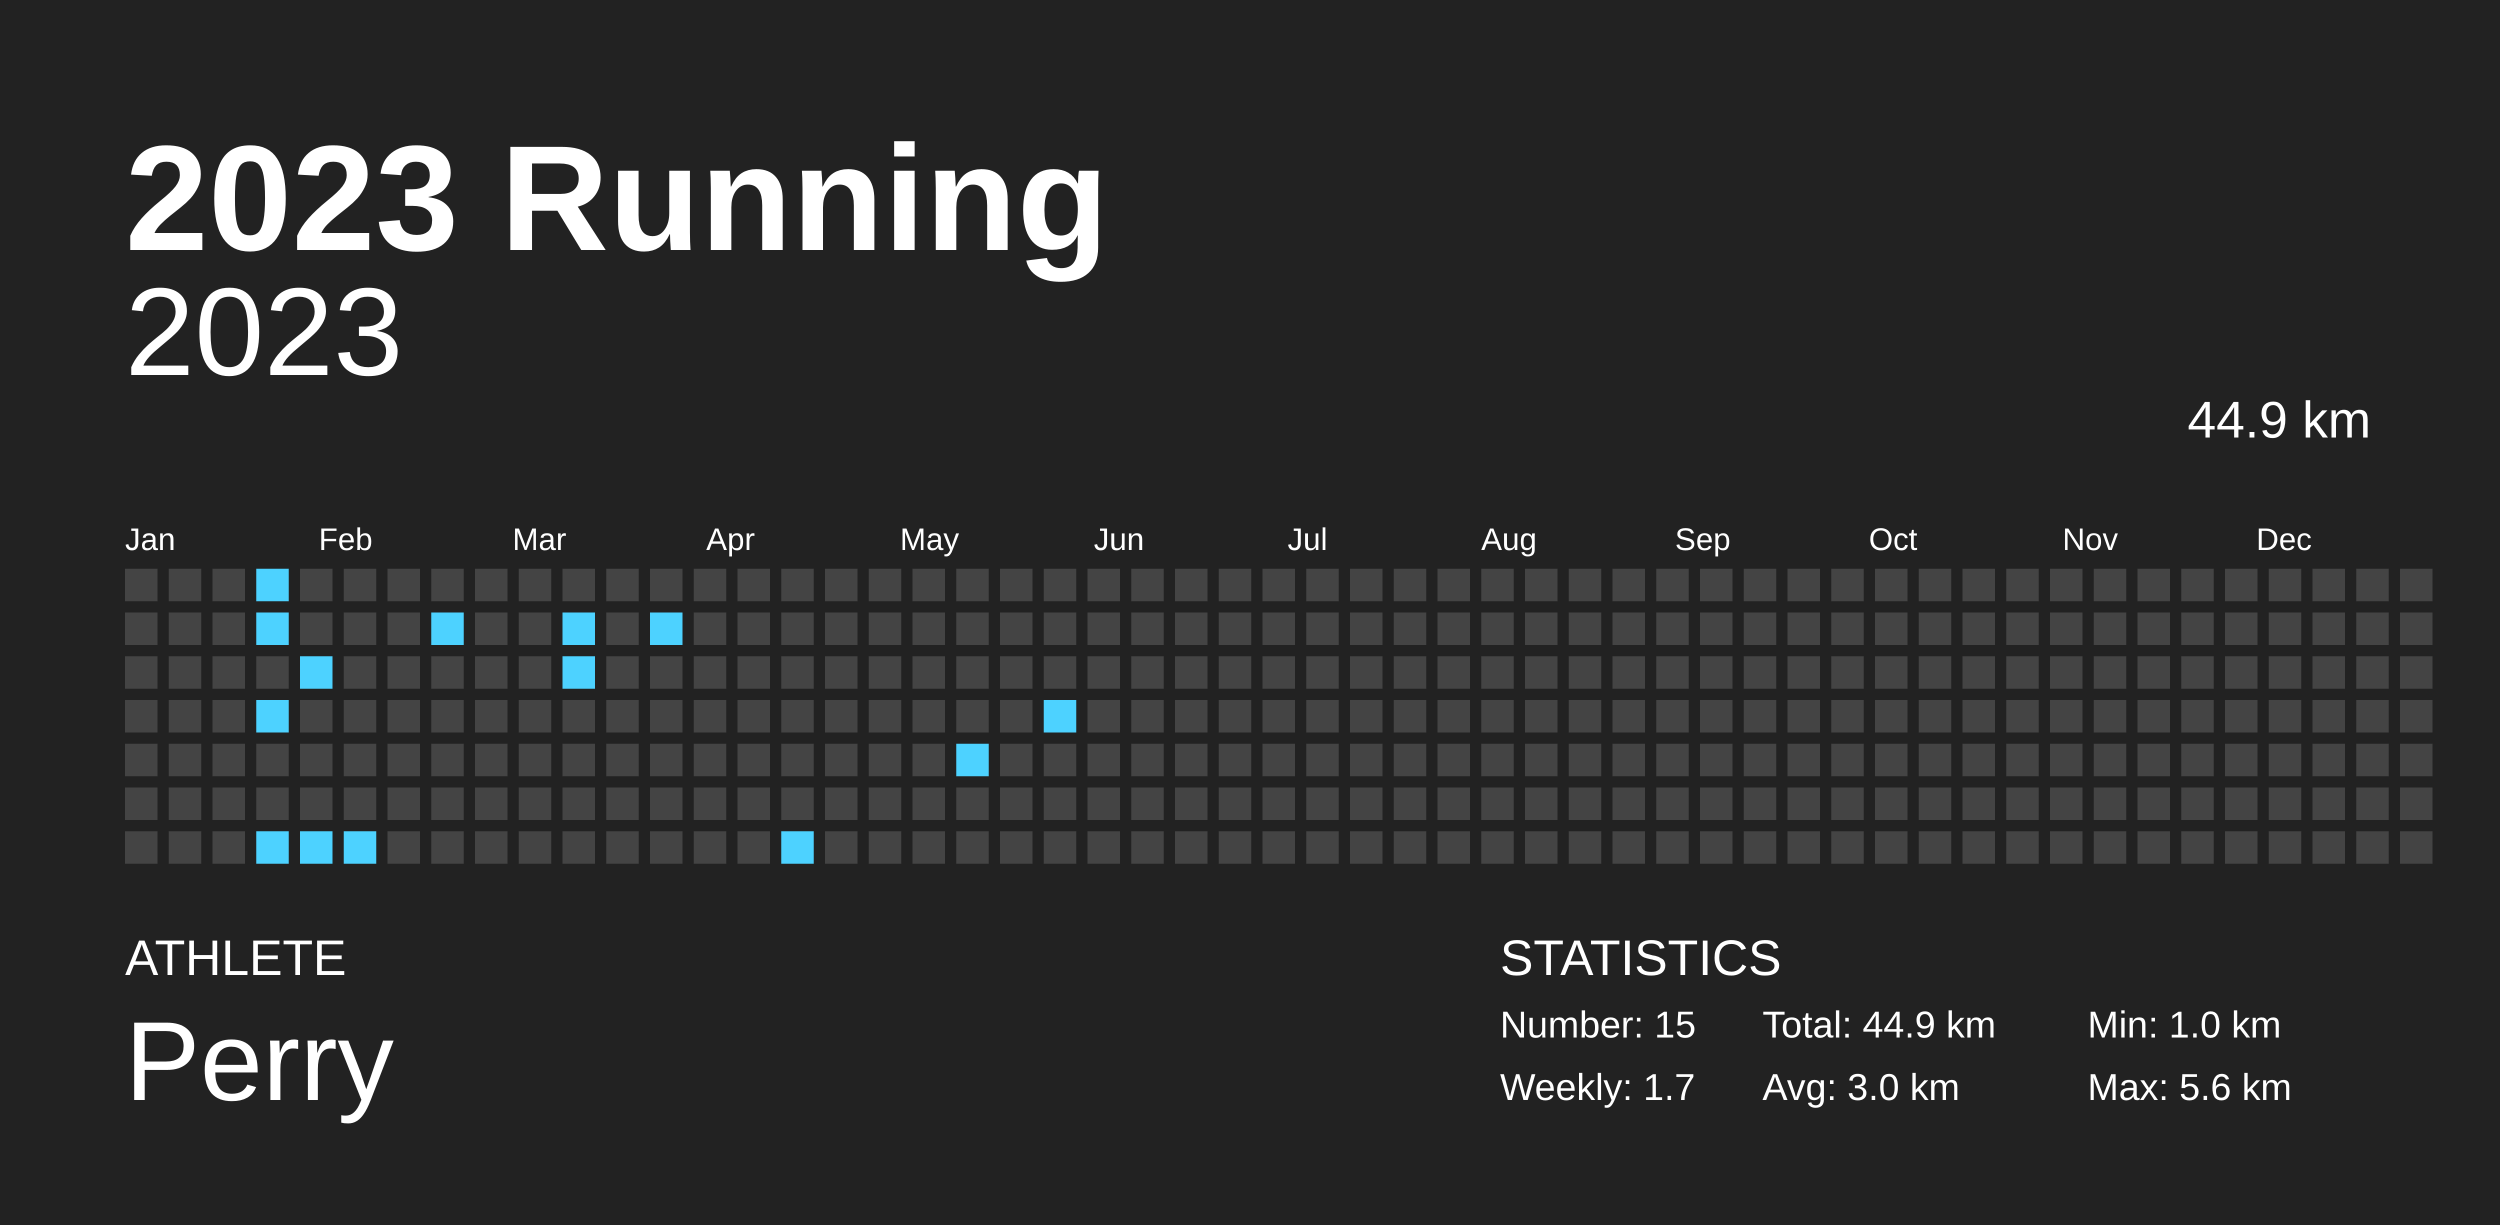
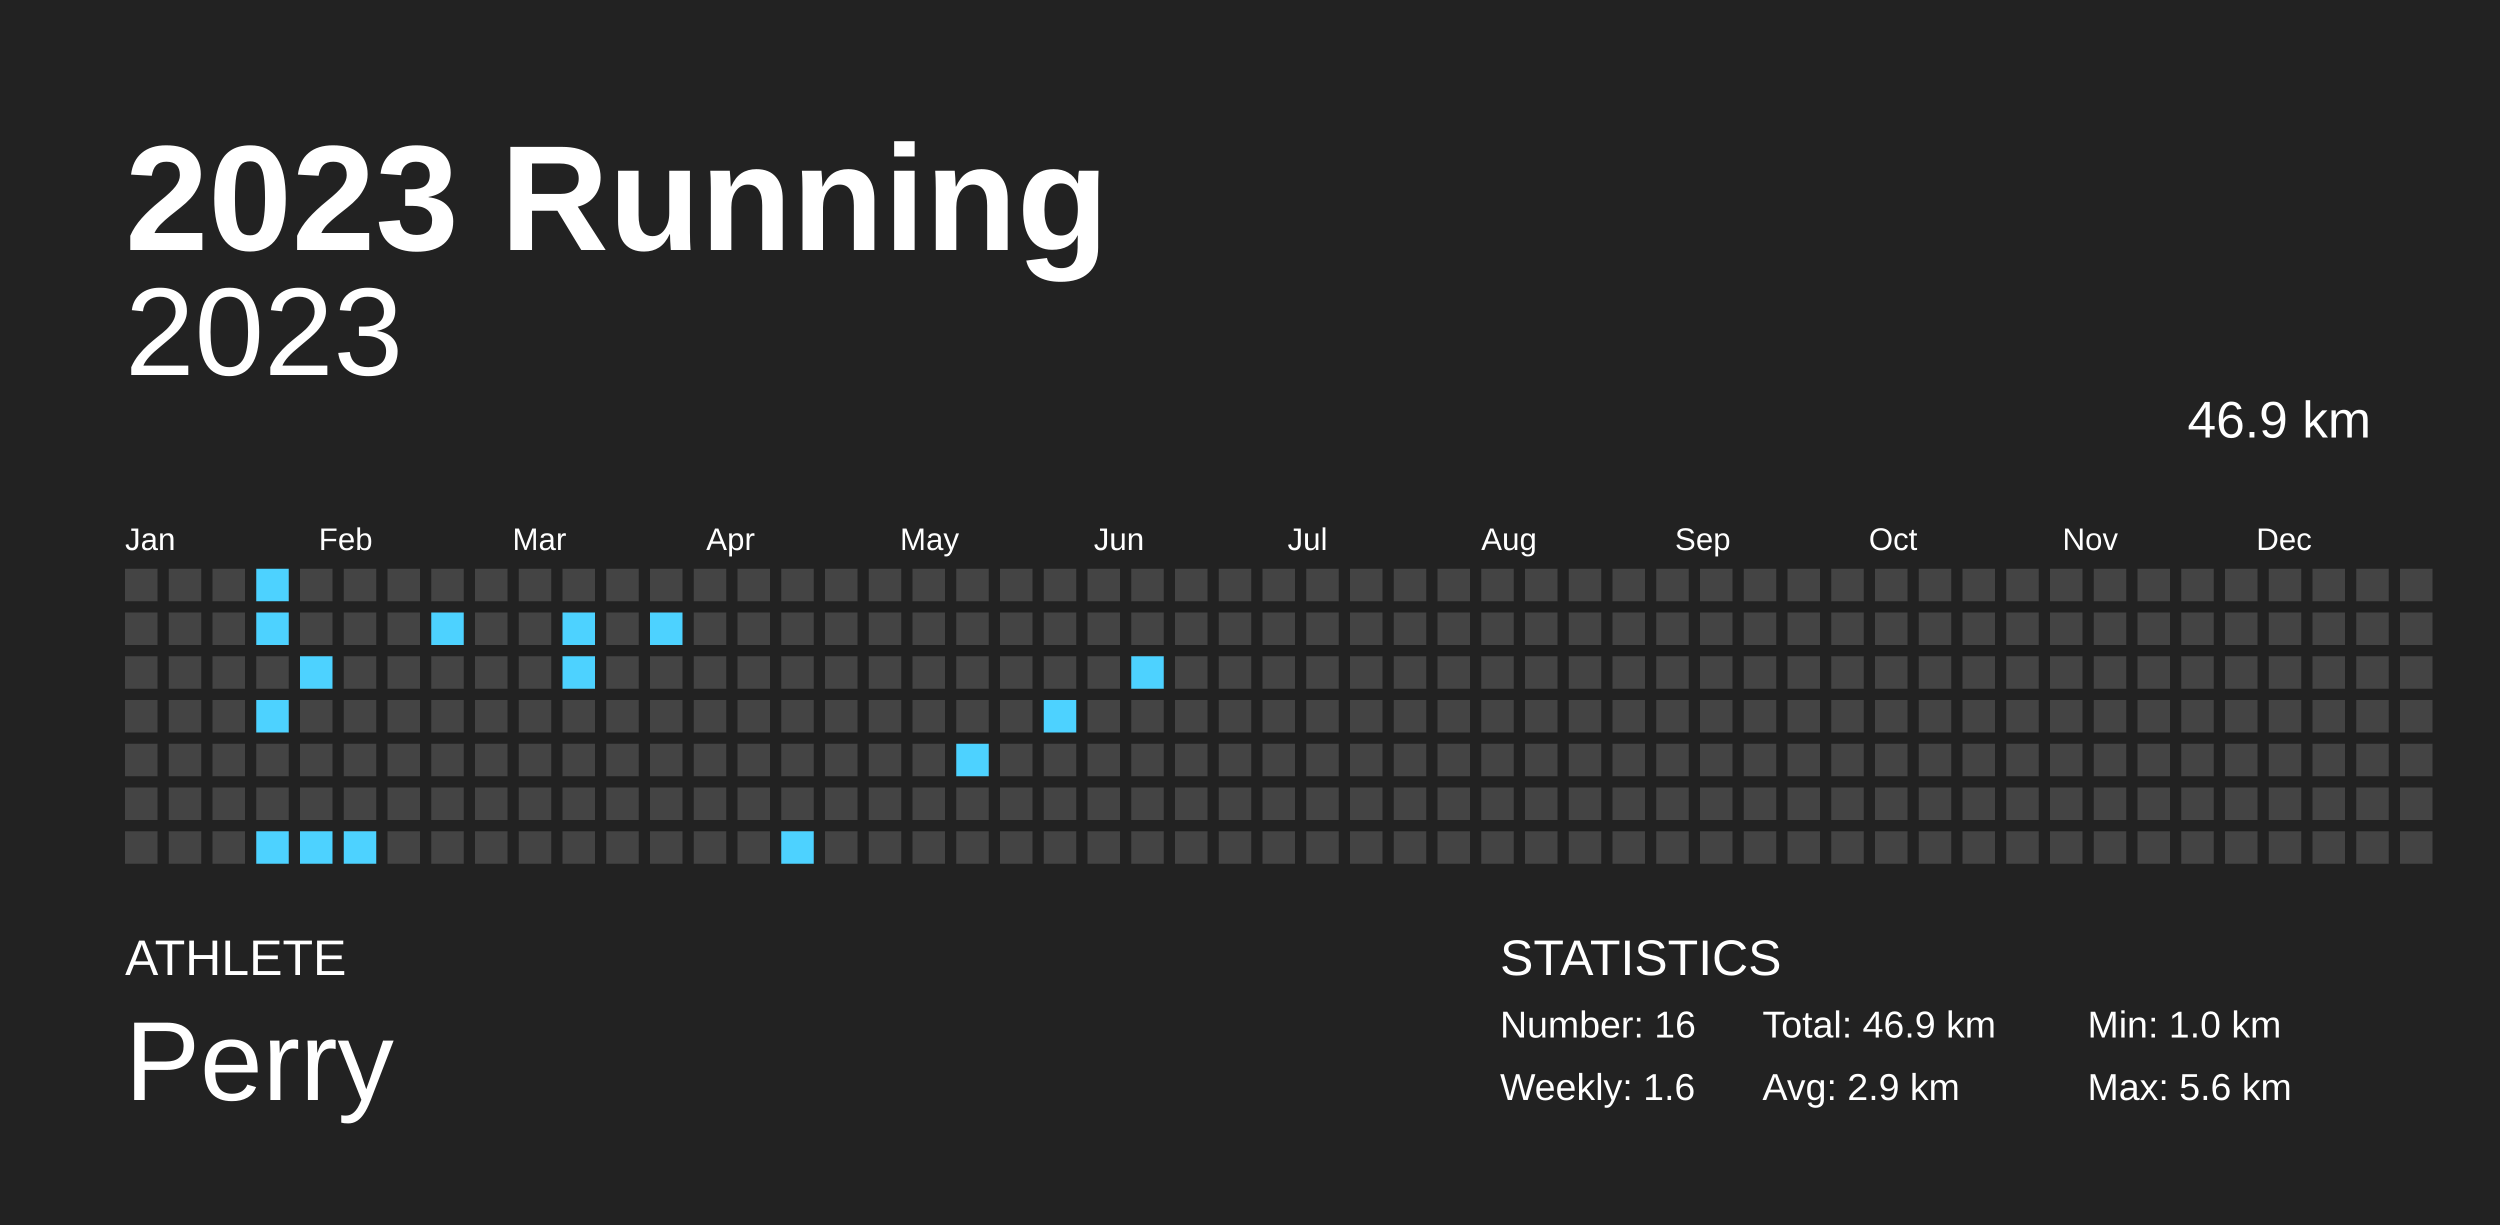
<svg xmlns="http://www.w3.org/2000/svg" baseProfile="full" height="98mm" version="1.1" viewBox="0,0,200,98" width="200mm">
  <defs />
  <rect fill="#222222" height="98" width="200" x="0" y="0" />
  <text fill="#FFFFFF" style="font-size:12px; font-family:Arial; font-weight:bold;" x="10" y="20">2023 Running</text>
  <text fill="#FFFFFF" style="font-size:4px; font-family:Arial" x="10" y="78">ATHLETE</text>
  <text fill="#FFFFFF" style="font-size:9px; font-family:Arial" x="10" y="88">Perry</text>
  <text fill="#FFFFFF" style="font-size:4px; font-family:Arial" x="120" y="78">STATISTICS</text>
-   <text fill="#FFFFFF" style="font-size:3px; font-family:Arial" x="120" y="83">Number: 15</text>
-   <text fill="#FFFFFF" style="font-size:3px; font-family:Arial" x="120" y="88">Weekly: 1.7</text>
-   <text fill="#FFFFFF" style="font-size:3px; font-family:Arial" x="141" y="83">Total: 44.9 km</text>
-   <text fill="#FFFFFF" style="font-size:3px; font-family:Arial" x="141" y="88">Avg: 3.0 km</text>
+   <text fill="#FFFFFF" style="font-size:3px; font-family:Arial" x="120" y="83">Number: 16</text>
+   <text fill="#FFFFFF" style="font-size:3px; font-family:Arial" x="120" y="88">Weekly: 1.6</text>
+   <text fill="#FFFFFF" style="font-size:3px; font-family:Arial" x="141" y="83">Total: 46.9 km</text>
+   <text fill="#FFFFFF" style="font-size:3px; font-family:Arial" x="141" y="88">Avg: 2.9 km</text>
  <text fill="#FFFFFF" style="font-size:3px; font-family:Arial" x="167" y="83">Min: 1.0 km</text>
  <text fill="#FFFFFF" style="font-size:3px; font-family:Arial" x="167" y="88">Max: 5.6 km</text>
  <text alignment-baseline="hanging" fill="#FFFFFF" style="font-size:10.0px; font-family:Arial;" x="10" y="30">2023</text>
-   <text alignment-baseline="hanging" fill="#FFFFFF" style="font-size:4.125px; font-family:Arial;" x="175" y="35">44.9 km</text>
+   <text alignment-baseline="hanging" fill="#FFFFFF" style="font-size:4.125px; font-family:Arial;" x="175" y="35">46.9 km</text>
  <text fill="#FFFFFF" style="font-size:2.5px; font-family:Arial" x="10.0" y="44">Jan</text>
  <text fill="#FFFFFF" style="font-size:2.5px; font-family:Arial" x="25.5" y="44">Feb</text>
  <text fill="#FFFFFF" style="font-size:2.5px; font-family:Arial" x="41.0" y="44">Mar</text>
  <text fill="#FFFFFF" style="font-size:2.5px; font-family:Arial" x="56.5" y="44">Apr</text>
  <text fill="#FFFFFF" style="font-size:2.5px; font-family:Arial" x="72.0" y="44">May</text>
  <text fill="#FFFFFF" style="font-size:2.5px; font-family:Arial" x="87.5" y="44">Jun</text>
  <text fill="#FFFFFF" style="font-size:2.5px; font-family:Arial" x="103.0" y="44">Jul</text>
  <text fill="#FFFFFF" style="font-size:2.5px; font-family:Arial" x="118.5" y="44">Aug</text>
  <text fill="#FFFFFF" style="font-size:2.5px; font-family:Arial" x="134.0" y="44">Sep</text>
  <text fill="#FFFFFF" style="font-size:2.5px; font-family:Arial" x="149.5" y="44">Oct</text>
  <text fill="#FFFFFF" style="font-size:2.5px; font-family:Arial" x="165.0" y="44">Nov</text>
  <text fill="#FFFFFF" style="font-size:2.5px; font-family:Arial" x="180.5" y="44">Dec</text>
  <rect fill="#444444" height="2.6" width="2.6" x="10.0" y="45.5" />
  <rect fill="#444444" height="2.6" width="2.6" x="10.0" y="49.0" />
  <rect fill="#444444" height="2.6" width="2.6" x="10.0" y="52.5" />
  <rect fill="#444444" height="2.6" width="2.6" x="10.0" y="56.0" />
  <rect fill="#444444" height="2.6" width="2.6" x="10.0" y="59.5" />
  <rect fill="#444444" height="2.6" width="2.6" x="10.0" y="63.0" />
  <rect fill="#444444" height="2.6" width="2.6" x="10.0" y="66.5" />
  <rect fill="#444444" height="2.6" width="2.6" x="13.5" y="45.5" />
  <rect fill="#444444" height="2.6" width="2.6" x="13.5" y="49.0" />
  <rect fill="#444444" height="2.6" width="2.6" x="13.5" y="52.5" />
  <rect fill="#444444" height="2.6" width="2.6" x="13.5" y="56.0" />
  <rect fill="#444444" height="2.6" width="2.6" x="13.5" y="59.5" />
  <rect fill="#444444" height="2.6" width="2.6" x="13.5" y="63.0" />
  <rect fill="#444444" height="2.6" width="2.6" x="13.5" y="66.5" />
  <rect fill="#444444" height="2.6" width="2.6" x="17.0" y="45.5" />
  <rect fill="#444444" height="2.6" width="2.6" x="17.0" y="49.0" />
  <rect fill="#444444" height="2.6" width="2.6" x="17.0" y="52.5" />
  <rect fill="#444444" height="2.6" width="2.6" x="17.0" y="56.0" />
  <rect fill="#444444" height="2.6" width="2.6" x="17.0" y="59.5" />
  <rect fill="#444444" height="2.6" width="2.6" x="17.0" y="63.0" />
  <rect fill="#444444" height="2.6" width="2.6" x="17.0" y="66.5" />
  <rect fill="#4dd2ff" height="2.6" width="2.6" x="20.5" y="45.5" />
  <rect fill="#4dd2ff" height="2.6" width="2.6" x="20.5" y="49.0" />
  <rect fill="#444444" height="2.6" width="2.6" x="20.5" y="52.5" />
  <rect fill="#4dd2ff" height="2.6" width="2.6" x="20.5" y="56.0" />
  <rect fill="#444444" height="2.6" width="2.6" x="20.5" y="59.5" />
  <rect fill="#444444" height="2.6" width="2.6" x="20.5" y="63.0" />
  <rect fill="#4dd2ff" height="2.6" width="2.6" x="20.5" y="66.5" />
  <rect fill="#444444" height="2.6" width="2.6" x="24.0" y="45.5" />
  <rect fill="#444444" height="2.6" width="2.6" x="24.0" y="49.0" />
  <rect fill="#4dd2ff" height="2.6" width="2.6" x="24.0" y="52.5" />
  <rect fill="#444444" height="2.6" width="2.6" x="24.0" y="56.0" />
  <rect fill="#444444" height="2.6" width="2.6" x="24.0" y="59.5" />
  <rect fill="#444444" height="2.6" width="2.6" x="24.0" y="63.0" />
  <rect fill="#4dd2ff" height="2.6" width="2.6" x="24.0" y="66.5" />
  <rect fill="#444444" height="2.6" width="2.6" x="27.5" y="45.5" />
  <rect fill="#444444" height="2.6" width="2.6" x="27.5" y="49.0" />
  <rect fill="#444444" height="2.6" width="2.6" x="27.5" y="52.5" />
  <rect fill="#444444" height="2.6" width="2.6" x="27.5" y="56.0" />
  <rect fill="#444444" height="2.6" width="2.6" x="27.5" y="59.5" />
  <rect fill="#444444" height="2.6" width="2.6" x="27.5" y="63.0" />
  <rect fill="#4dd2ff" height="2.6" width="2.6" x="27.5" y="66.5" />
  <rect fill="#444444" height="2.6" width="2.6" x="31.0" y="45.5" />
  <rect fill="#444444" height="2.6" width="2.6" x="31.0" y="49.0" />
  <rect fill="#444444" height="2.6" width="2.6" x="31.0" y="52.5" />
  <rect fill="#444444" height="2.6" width="2.6" x="31.0" y="56.0" />
  <rect fill="#444444" height="2.6" width="2.6" x="31.0" y="59.5" />
  <rect fill="#444444" height="2.6" width="2.6" x="31.0" y="63.0" />
  <rect fill="#444444" height="2.6" width="2.6" x="31.0" y="66.5" />
  <rect fill="#444444" height="2.6" width="2.6" x="34.5" y="45.5" />
  <rect fill="#4dd2ff" height="2.6" width="2.6" x="34.5" y="49.0" />
  <rect fill="#444444" height="2.6" width="2.6" x="34.5" y="52.5" />
  <rect fill="#444444" height="2.6" width="2.6" x="34.5" y="56.0" />
  <rect fill="#444444" height="2.6" width="2.6" x="34.5" y="59.5" />
  <rect fill="#444444" height="2.6" width="2.6" x="34.5" y="63.0" />
  <rect fill="#444444" height="2.6" width="2.6" x="34.5" y="66.5" />
  <rect fill="#444444" height="2.6" width="2.6" x="38.0" y="45.5" />
  <rect fill="#444444" height="2.6" width="2.6" x="38.0" y="49.0" />
  <rect fill="#444444" height="2.6" width="2.6" x="38.0" y="52.5" />
  <rect fill="#444444" height="2.6" width="2.6" x="38.0" y="56.0" />
  <rect fill="#444444" height="2.6" width="2.6" x="38.0" y="59.5" />
  <rect fill="#444444" height="2.6" width="2.6" x="38.0" y="63.0" />
  <rect fill="#444444" height="2.6" width="2.6" x="38.0" y="66.5" />
  <rect fill="#444444" height="2.6" width="2.6" x="41.5" y="45.5" />
  <rect fill="#444444" height="2.6" width="2.6" x="41.5" y="49.0" />
  <rect fill="#444444" height="2.6" width="2.6" x="41.5" y="52.5" />
  <rect fill="#444444" height="2.6" width="2.6" x="41.5" y="56.0" />
  <rect fill="#444444" height="2.6" width="2.6" x="41.5" y="59.5" />
  <rect fill="#444444" height="2.6" width="2.6" x="41.5" y="63.0" />
  <rect fill="#444444" height="2.6" width="2.6" x="41.5" y="66.5" />
  <rect fill="#444444" height="2.6" width="2.6" x="45.0" y="45.5" />
  <rect fill="#4dd2ff" height="2.6" width="2.6" x="45.0" y="49.0" />
  <rect fill="#4dd2ff" height="2.6" width="2.6" x="45.0" y="52.5" />
  <rect fill="#444444" height="2.6" width="2.6" x="45.0" y="56.0" />
  <rect fill="#444444" height="2.6" width="2.6" x="45.0" y="59.5" />
  <rect fill="#444444" height="2.6" width="2.6" x="45.0" y="63.0" />
  <rect fill="#444444" height="2.6" width="2.6" x="45.0" y="66.5" />
  <rect fill="#444444" height="2.6" width="2.6" x="48.5" y="45.5" />
  <rect fill="#444444" height="2.6" width="2.6" x="48.5" y="49.0" />
  <rect fill="#444444" height="2.6" width="2.6" x="48.5" y="52.5" />
  <rect fill="#444444" height="2.6" width="2.6" x="48.5" y="56.0" />
  <rect fill="#444444" height="2.6" width="2.6" x="48.5" y="59.5" />
  <rect fill="#444444" height="2.6" width="2.6" x="48.5" y="63.0" />
  <rect fill="#444444" height="2.6" width="2.6" x="48.5" y="66.5" />
  <rect fill="#444444" height="2.6" width="2.6" x="52.0" y="45.5" />
  <rect fill="#4dd2ff" height="2.6" width="2.6" x="52.0" y="49.0" />
  <rect fill="#444444" height="2.6" width="2.6" x="52.0" y="52.5" />
  <rect fill="#444444" height="2.6" width="2.6" x="52.0" y="56.0" />
  <rect fill="#444444" height="2.6" width="2.6" x="52.0" y="59.5" />
  <rect fill="#444444" height="2.6" width="2.6" x="52.0" y="63.0" />
  <rect fill="#444444" height="2.6" width="2.6" x="52.0" y="66.5" />
  <rect fill="#444444" height="2.6" width="2.6" x="55.5" y="45.5" />
  <rect fill="#444444" height="2.6" width="2.6" x="55.5" y="49.0" />
  <rect fill="#444444" height="2.6" width="2.6" x="55.5" y="52.5" />
  <rect fill="#444444" height="2.6" width="2.6" x="55.5" y="56.0" />
  <rect fill="#444444" height="2.6" width="2.6" x="55.5" y="59.5" />
  <rect fill="#444444" height="2.6" width="2.6" x="55.5" y="63.0" />
  <rect fill="#444444" height="2.6" width="2.6" x="55.5" y="66.5" />
  <rect fill="#444444" height="2.6" width="2.6" x="59.0" y="45.5" />
  <rect fill="#444444" height="2.6" width="2.6" x="59.0" y="49.0" />
  <rect fill="#444444" height="2.6" width="2.6" x="59.0" y="52.5" />
  <rect fill="#444444" height="2.6" width="2.6" x="59.0" y="56.0" />
  <rect fill="#444444" height="2.6" width="2.6" x="59.0" y="59.5" />
  <rect fill="#444444" height="2.6" width="2.6" x="59.0" y="63.0" />
  <rect fill="#444444" height="2.6" width="2.6" x="59.0" y="66.5" />
  <rect fill="#444444" height="2.6" width="2.6" x="62.5" y="45.5" />
  <rect fill="#444444" height="2.6" width="2.6" x="62.5" y="49.0" />
  <rect fill="#444444" height="2.6" width="2.6" x="62.5" y="52.5" />
  <rect fill="#444444" height="2.6" width="2.6" x="62.5" y="56.0" />
  <rect fill="#444444" height="2.6" width="2.6" x="62.5" y="59.5" />
  <rect fill="#444444" height="2.6" width="2.6" x="62.5" y="63.0" />
  <rect fill="#4dd2ff" height="2.6" width="2.6" x="62.5" y="66.5" />
  <rect fill="#444444" height="2.6" width="2.6" x="66.0" y="45.5" />
  <rect fill="#444444" height="2.6" width="2.6" x="66.0" y="49.0" />
  <rect fill="#444444" height="2.6" width="2.6" x="66.0" y="52.5" />
  <rect fill="#444444" height="2.6" width="2.6" x="66.0" y="56.0" />
  <rect fill="#444444" height="2.6" width="2.6" x="66.0" y="59.5" />
  <rect fill="#444444" height="2.6" width="2.6" x="66.0" y="63.0" />
  <rect fill="#444444" height="2.6" width="2.6" x="66.0" y="66.5" />
  <rect fill="#444444" height="2.6" width="2.6" x="69.5" y="45.5" />
  <rect fill="#444444" height="2.6" width="2.6" x="69.5" y="49.0" />
  <rect fill="#444444" height="2.6" width="2.6" x="69.5" y="52.5" />
  <rect fill="#444444" height="2.6" width="2.6" x="69.5" y="56.0" />
  <rect fill="#444444" height="2.6" width="2.6" x="69.5" y="59.5" />
  <rect fill="#444444" height="2.6" width="2.6" x="69.5" y="63.0" />
  <rect fill="#444444" height="2.6" width="2.6" x="69.5" y="66.5" />
  <rect fill="#444444" height="2.6" width="2.6" x="73.0" y="45.5" />
  <rect fill="#444444" height="2.6" width="2.6" x="73.0" y="49.0" />
  <rect fill="#444444" height="2.6" width="2.6" x="73.0" y="52.5" />
  <rect fill="#444444" height="2.6" width="2.6" x="73.0" y="56.0" />
  <rect fill="#444444" height="2.6" width="2.6" x="73.0" y="59.5" />
  <rect fill="#444444" height="2.6" width="2.6" x="73.0" y="63.0" />
  <rect fill="#444444" height="2.6" width="2.6" x="73.0" y="66.5" />
  <rect fill="#444444" height="2.6" width="2.6" x="76.5" y="45.5" />
  <rect fill="#444444" height="2.6" width="2.6" x="76.5" y="49.0" />
  <rect fill="#444444" height="2.6" width="2.6" x="76.5" y="52.5" />
  <rect fill="#444444" height="2.6" width="2.6" x="76.5" y="56.0" />
  <rect fill="#4dd2ff" height="2.6" width="2.6" x="76.5" y="59.5" />
  <rect fill="#444444" height="2.6" width="2.6" x="76.5" y="63.0" />
  <rect fill="#444444" height="2.6" width="2.6" x="76.5" y="66.5" />
  <rect fill="#444444" height="2.6" width="2.6" x="80.0" y="45.5" />
  <rect fill="#444444" height="2.6" width="2.6" x="80.0" y="49.0" />
  <rect fill="#444444" height="2.6" width="2.6" x="80.0" y="52.5" />
  <rect fill="#444444" height="2.6" width="2.6" x="80.0" y="56.0" />
  <rect fill="#444444" height="2.6" width="2.6" x="80.0" y="59.5" />
  <rect fill="#444444" height="2.6" width="2.6" x="80.0" y="63.0" />
  <rect fill="#444444" height="2.6" width="2.6" x="80.0" y="66.5" />
  <rect fill="#444444" height="2.6" width="2.6" x="83.5" y="45.5" />
  <rect fill="#444444" height="2.6" width="2.6" x="83.5" y="49.0" />
  <rect fill="#444444" height="2.6" width="2.6" x="83.5" y="52.5" />
  <rect fill="#4dd2ff" height="2.6" width="2.6" x="83.5" y="56.0" />
  <rect fill="#444444" height="2.6" width="2.6" x="83.5" y="59.5" />
  <rect fill="#444444" height="2.6" width="2.6" x="83.5" y="63.0" />
  <rect fill="#444444" height="2.6" width="2.6" x="83.5" y="66.5" />
  <rect fill="#444444" height="2.6" width="2.6" x="87.0" y="45.5" />
  <rect fill="#444444" height="2.6" width="2.6" x="87.0" y="49.0" />
  <rect fill="#444444" height="2.6" width="2.6" x="87.0" y="52.5" />
  <rect fill="#444444" height="2.6" width="2.6" x="87.0" y="56.0" />
  <rect fill="#444444" height="2.6" width="2.6" x="87.0" y="59.5" />
  <rect fill="#444444" height="2.6" width="2.6" x="87.0" y="63.0" />
  <rect fill="#444444" height="2.6" width="2.6" x="87.0" y="66.5" />
  <rect fill="#444444" height="2.6" width="2.6" x="90.5" y="45.5" />
  <rect fill="#444444" height="2.6" width="2.6" x="90.5" y="49.0" />
-   <rect fill="#444444" height="2.6" width="2.6" x="90.5" y="52.5" />
+   <rect fill="#4dd2ff" height="2.6" width="2.6" x="90.5" y="52.5" />
  <rect fill="#444444" height="2.6" width="2.6" x="90.5" y="56.0" />
  <rect fill="#444444" height="2.6" width="2.6" x="90.5" y="59.5" />
  <rect fill="#444444" height="2.6" width="2.6" x="90.5" y="63.0" />
  <rect fill="#444444" height="2.6" width="2.6" x="90.5" y="66.5" />
  <rect fill="#444444" height="2.6" width="2.6" x="94.0" y="45.5" />
  <rect fill="#444444" height="2.6" width="2.6" x="94.0" y="49.0" />
  <rect fill="#444444" height="2.6" width="2.6" x="94.0" y="52.5" />
  <rect fill="#444444" height="2.6" width="2.6" x="94.0" y="56.0" />
  <rect fill="#444444" height="2.6" width="2.6" x="94.0" y="59.5" />
  <rect fill="#444444" height="2.6" width="2.6" x="94.0" y="63.0" />
  <rect fill="#444444" height="2.6" width="2.6" x="94.0" y="66.5" />
  <rect fill="#444444" height="2.6" width="2.6" x="97.5" y="45.5" />
  <rect fill="#444444" height="2.6" width="2.6" x="97.5" y="49.0" />
  <rect fill="#444444" height="2.6" width="2.6" x="97.5" y="52.5" />
  <rect fill="#444444" height="2.6" width="2.6" x="97.5" y="56.0" />
  <rect fill="#444444" height="2.6" width="2.6" x="97.5" y="59.5" />
  <rect fill="#444444" height="2.6" width="2.6" x="97.5" y="63.0" />
  <rect fill="#444444" height="2.6" width="2.6" x="97.5" y="66.5" />
  <rect fill="#444444" height="2.6" width="2.6" x="101.0" y="45.5" />
  <rect fill="#444444" height="2.6" width="2.6" x="101.0" y="49.0" />
  <rect fill="#444444" height="2.6" width="2.6" x="101.0" y="52.5" />
  <rect fill="#444444" height="2.6" width="2.6" x="101.0" y="56.0" />
  <rect fill="#444444" height="2.6" width="2.6" x="101.0" y="59.5" />
  <rect fill="#444444" height="2.6" width="2.6" x="101.0" y="63.0" />
  <rect fill="#444444" height="2.6" width="2.6" x="101.0" y="66.5" />
  <rect fill="#444444" height="2.6" width="2.6" x="104.5" y="45.5" />
  <rect fill="#444444" height="2.6" width="2.6" x="104.5" y="49.0" />
  <rect fill="#444444" height="2.6" width="2.6" x="104.5" y="52.5" />
  <rect fill="#444444" height="2.6" width="2.6" x="104.5" y="56.0" />
  <rect fill="#444444" height="2.6" width="2.6" x="104.5" y="59.5" />
  <rect fill="#444444" height="2.6" width="2.6" x="104.5" y="63.0" />
  <rect fill="#444444" height="2.6" width="2.6" x="104.5" y="66.5" />
  <rect fill="#444444" height="2.6" width="2.6" x="108.0" y="45.5" />
  <rect fill="#444444" height="2.6" width="2.6" x="108.0" y="49.0" />
  <rect fill="#444444" height="2.6" width="2.6" x="108.0" y="52.5" />
  <rect fill="#444444" height="2.6" width="2.6" x="108.0" y="56.0" />
  <rect fill="#444444" height="2.6" width="2.6" x="108.0" y="59.5" />
  <rect fill="#444444" height="2.6" width="2.6" x="108.0" y="63.0" />
  <rect fill="#444444" height="2.6" width="2.6" x="108.0" y="66.5" />
  <rect fill="#444444" height="2.6" width="2.6" x="111.5" y="45.5" />
  <rect fill="#444444" height="2.6" width="2.6" x="111.5" y="49.0" />
  <rect fill="#444444" height="2.6" width="2.6" x="111.5" y="52.5" />
  <rect fill="#444444" height="2.6" width="2.6" x="111.5" y="56.0" />
  <rect fill="#444444" height="2.6" width="2.6" x="111.5" y="59.5" />
  <rect fill="#444444" height="2.6" width="2.6" x="111.5" y="63.0" />
  <rect fill="#444444" height="2.6" width="2.6" x="111.5" y="66.5" />
  <rect fill="#444444" height="2.6" width="2.6" x="115.0" y="45.5" />
  <rect fill="#444444" height="2.6" width="2.6" x="115.0" y="49.0" />
  <rect fill="#444444" height="2.6" width="2.6" x="115.0" y="52.5" />
  <rect fill="#444444" height="2.6" width="2.6" x="115.0" y="56.0" />
  <rect fill="#444444" height="2.6" width="2.6" x="115.0" y="59.5" />
  <rect fill="#444444" height="2.6" width="2.6" x="115.0" y="63.0" />
  <rect fill="#444444" height="2.6" width="2.6" x="115.0" y="66.5" />
  <rect fill="#444444" height="2.6" width="2.6" x="118.5" y="45.5" />
  <rect fill="#444444" height="2.6" width="2.6" x="118.5" y="49.0" />
  <rect fill="#444444" height="2.6" width="2.6" x="118.5" y="52.5" />
  <rect fill="#444444" height="2.6" width="2.6" x="118.5" y="56.0" />
  <rect fill="#444444" height="2.6" width="2.6" x="118.5" y="59.5" />
  <rect fill="#444444" height="2.6" width="2.6" x="118.5" y="63.0" />
  <rect fill="#444444" height="2.6" width="2.6" x="118.5" y="66.5" />
  <rect fill="#444444" height="2.6" width="2.6" x="122.0" y="45.5" />
  <rect fill="#444444" height="2.6" width="2.6" x="122.0" y="49.0" />
  <rect fill="#444444" height="2.6" width="2.6" x="122.0" y="52.5" />
  <rect fill="#444444" height="2.6" width="2.6" x="122.0" y="56.0" />
  <rect fill="#444444" height="2.6" width="2.6" x="122.0" y="59.5" />
  <rect fill="#444444" height="2.6" width="2.6" x="122.0" y="63.0" />
  <rect fill="#444444" height="2.6" width="2.6" x="122.0" y="66.5" />
  <rect fill="#444444" height="2.6" width="2.6" x="125.5" y="45.5" />
  <rect fill="#444444" height="2.6" width="2.6" x="125.5" y="49.0" />
  <rect fill="#444444" height="2.6" width="2.6" x="125.5" y="52.5" />
  <rect fill="#444444" height="2.6" width="2.6" x="125.5" y="56.0" />
  <rect fill="#444444" height="2.6" width="2.6" x="125.5" y="59.5" />
  <rect fill="#444444" height="2.6" width="2.6" x="125.5" y="63.0" />
  <rect fill="#444444" height="2.6" width="2.6" x="125.5" y="66.5" />
  <rect fill="#444444" height="2.6" width="2.6" x="129.0" y="45.5" />
  <rect fill="#444444" height="2.6" width="2.6" x="129.0" y="49.0" />
  <rect fill="#444444" height="2.6" width="2.6" x="129.0" y="52.5" />
  <rect fill="#444444" height="2.6" width="2.6" x="129.0" y="56.0" />
  <rect fill="#444444" height="2.6" width="2.6" x="129.0" y="59.5" />
  <rect fill="#444444" height="2.6" width="2.6" x="129.0" y="63.0" />
  <rect fill="#444444" height="2.6" width="2.6" x="129.0" y="66.5" />
  <rect fill="#444444" height="2.6" width="2.6" x="132.5" y="45.5" />
  <rect fill="#444444" height="2.6" width="2.6" x="132.5" y="49.0" />
  <rect fill="#444444" height="2.6" width="2.6" x="132.5" y="52.5" />
  <rect fill="#444444" height="2.6" width="2.6" x="132.5" y="56.0" />
  <rect fill="#444444" height="2.6" width="2.6" x="132.5" y="59.5" />
  <rect fill="#444444" height="2.6" width="2.6" x="132.5" y="63.0" />
  <rect fill="#444444" height="2.6" width="2.6" x="132.5" y="66.5" />
  <rect fill="#444444" height="2.6" width="2.6" x="136.0" y="45.5" />
  <rect fill="#444444" height="2.6" width="2.6" x="136.0" y="49.0" />
  <rect fill="#444444" height="2.6" width="2.6" x="136.0" y="52.5" />
  <rect fill="#444444" height="2.6" width="2.6" x="136.0" y="56.0" />
  <rect fill="#444444" height="2.6" width="2.6" x="136.0" y="59.5" />
  <rect fill="#444444" height="2.6" width="2.6" x="136.0" y="63.0" />
  <rect fill="#444444" height="2.6" width="2.6" x="136.0" y="66.5" />
  <rect fill="#444444" height="2.6" width="2.6" x="139.5" y="45.5" />
  <rect fill="#444444" height="2.6" width="2.6" x="139.5" y="49.0" />
  <rect fill="#444444" height="2.6" width="2.6" x="139.5" y="52.5" />
  <rect fill="#444444" height="2.6" width="2.6" x="139.5" y="56.0" />
  <rect fill="#444444" height="2.6" width="2.6" x="139.5" y="59.5" />
  <rect fill="#444444" height="2.6" width="2.6" x="139.5" y="63.0" />
  <rect fill="#444444" height="2.6" width="2.6" x="139.5" y="66.5" />
  <rect fill="#444444" height="2.6" width="2.6" x="143.0" y="45.5" />
  <rect fill="#444444" height="2.6" width="2.6" x="143.0" y="49.0" />
  <rect fill="#444444" height="2.6" width="2.6" x="143.0" y="52.5" />
  <rect fill="#444444" height="2.6" width="2.6" x="143.0" y="56.0" />
  <rect fill="#444444" height="2.6" width="2.6" x="143.0" y="59.5" />
  <rect fill="#444444" height="2.6" width="2.6" x="143.0" y="63.0" />
  <rect fill="#444444" height="2.6" width="2.6" x="143.0" y="66.5" />
  <rect fill="#444444" height="2.6" width="2.6" x="146.5" y="45.5" />
  <rect fill="#444444" height="2.6" width="2.6" x="146.5" y="49.0" />
  <rect fill="#444444" height="2.6" width="2.6" x="146.5" y="52.5" />
  <rect fill="#444444" height="2.6" width="2.6" x="146.5" y="56.0" />
  <rect fill="#444444" height="2.6" width="2.6" x="146.5" y="59.5" />
  <rect fill="#444444" height="2.6" width="2.6" x="146.5" y="63.0" />
  <rect fill="#444444" height="2.6" width="2.6" x="146.5" y="66.5" />
  <rect fill="#444444" height="2.6" width="2.6" x="150.0" y="45.5" />
  <rect fill="#444444" height="2.6" width="2.6" x="150.0" y="49.0" />
  <rect fill="#444444" height="2.6" width="2.6" x="150.0" y="52.5" />
  <rect fill="#444444" height="2.6" width="2.6" x="150.0" y="56.0" />
  <rect fill="#444444" height="2.6" width="2.6" x="150.0" y="59.5" />
  <rect fill="#444444" height="2.6" width="2.6" x="150.0" y="63.0" />
  <rect fill="#444444" height="2.6" width="2.6" x="150.0" y="66.5" />
  <rect fill="#444444" height="2.6" width="2.6" x="153.5" y="45.5" />
  <rect fill="#444444" height="2.6" width="2.6" x="153.5" y="49.0" />
  <rect fill="#444444" height="2.6" width="2.6" x="153.5" y="52.5" />
  <rect fill="#444444" height="2.6" width="2.6" x="153.5" y="56.0" />
  <rect fill="#444444" height="2.6" width="2.6" x="153.5" y="59.5" />
  <rect fill="#444444" height="2.6" width="2.6" x="153.5" y="63.0" />
  <rect fill="#444444" height="2.6" width="2.6" x="153.5" y="66.5" />
  <rect fill="#444444" height="2.6" width="2.6" x="157.0" y="45.5" />
  <rect fill="#444444" height="2.6" width="2.6" x="157.0" y="49.0" />
  <rect fill="#444444" height="2.6" width="2.6" x="157.0" y="52.5" />
  <rect fill="#444444" height="2.6" width="2.6" x="157.0" y="56.0" />
  <rect fill="#444444" height="2.6" width="2.6" x="157.0" y="59.5" />
  <rect fill="#444444" height="2.6" width="2.6" x="157.0" y="63.0" />
  <rect fill="#444444" height="2.6" width="2.6" x="157.0" y="66.5" />
  <rect fill="#444444" height="2.6" width="2.6" x="160.5" y="45.5" />
  <rect fill="#444444" height="2.6" width="2.6" x="160.5" y="49.0" />
  <rect fill="#444444" height="2.6" width="2.6" x="160.5" y="52.5" />
  <rect fill="#444444" height="2.6" width="2.6" x="160.5" y="56.0" />
  <rect fill="#444444" height="2.6" width="2.6" x="160.5" y="59.5" />
  <rect fill="#444444" height="2.6" width="2.6" x="160.5" y="63.0" />
  <rect fill="#444444" height="2.6" width="2.6" x="160.5" y="66.5" />
  <rect fill="#444444" height="2.6" width="2.6" x="164.0" y="45.5" />
  <rect fill="#444444" height="2.6" width="2.6" x="164.0" y="49.0" />
  <rect fill="#444444" height="2.6" width="2.6" x="164.0" y="52.5" />
  <rect fill="#444444" height="2.6" width="2.6" x="164.0" y="56.0" />
  <rect fill="#444444" height="2.6" width="2.6" x="164.0" y="59.5" />
  <rect fill="#444444" height="2.6" width="2.6" x="164.0" y="63.0" />
  <rect fill="#444444" height="2.6" width="2.6" x="164.0" y="66.5" />
  <rect fill="#444444" height="2.6" width="2.6" x="167.5" y="45.5" />
  <rect fill="#444444" height="2.6" width="2.6" x="167.5" y="49.0" />
  <rect fill="#444444" height="2.6" width="2.6" x="167.5" y="52.5" />
  <rect fill="#444444" height="2.6" width="2.6" x="167.5" y="56.0" />
  <rect fill="#444444" height="2.6" width="2.6" x="167.5" y="59.5" />
  <rect fill="#444444" height="2.6" width="2.6" x="167.5" y="63.0" />
  <rect fill="#444444" height="2.6" width="2.6" x="167.5" y="66.5" />
  <rect fill="#444444" height="2.6" width="2.6" x="171.0" y="45.5" />
  <rect fill="#444444" height="2.6" width="2.6" x="171.0" y="49.0" />
  <rect fill="#444444" height="2.6" width="2.6" x="171.0" y="52.5" />
  <rect fill="#444444" height="2.6" width="2.6" x="171.0" y="56.0" />
  <rect fill="#444444" height="2.6" width="2.6" x="171.0" y="59.5" />
  <rect fill="#444444" height="2.6" width="2.6" x="171.0" y="63.0" />
  <rect fill="#444444" height="2.6" width="2.6" x="171.0" y="66.5" />
  <rect fill="#444444" height="2.6" width="2.6" x="174.5" y="45.5" />
  <rect fill="#444444" height="2.6" width="2.6" x="174.5" y="49.0" />
  <rect fill="#444444" height="2.6" width="2.6" x="174.5" y="52.5" />
  <rect fill="#444444" height="2.6" width="2.6" x="174.5" y="56.0" />
  <rect fill="#444444" height="2.6" width="2.6" x="174.5" y="59.5" />
  <rect fill="#444444" height="2.6" width="2.6" x="174.5" y="63.0" />
  <rect fill="#444444" height="2.6" width="2.6" x="174.5" y="66.5" />
  <rect fill="#444444" height="2.6" width="2.6" x="178.0" y="45.5" />
  <rect fill="#444444" height="2.6" width="2.6" x="178.0" y="49.0" />
  <rect fill="#444444" height="2.6" width="2.6" x="178.0" y="52.5" />
  <rect fill="#444444" height="2.6" width="2.6" x="178.0" y="56.0" />
  <rect fill="#444444" height="2.6" width="2.6" x="178.0" y="59.5" />
  <rect fill="#444444" height="2.6" width="2.6" x="178.0" y="63.0" />
  <rect fill="#444444" height="2.6" width="2.6" x="178.0" y="66.5" />
  <rect fill="#444444" height="2.6" width="2.6" x="181.5" y="45.5" />
  <rect fill="#444444" height="2.6" width="2.6" x="181.5" y="49.0" />
  <rect fill="#444444" height="2.6" width="2.6" x="181.5" y="52.5" />
  <rect fill="#444444" height="2.6" width="2.6" x="181.5" y="56.0" />
  <rect fill="#444444" height="2.6" width="2.6" x="181.5" y="59.5" />
  <rect fill="#444444" height="2.6" width="2.6" x="181.5" y="63.0" />
  <rect fill="#444444" height="2.6" width="2.6" x="181.5" y="66.5" />
  <rect fill="#444444" height="2.6" width="2.6" x="185.0" y="45.5" />
  <rect fill="#444444" height="2.6" width="2.6" x="185.0" y="49.0" />
  <rect fill="#444444" height="2.6" width="2.6" x="185.0" y="52.5" />
  <rect fill="#444444" height="2.6" width="2.6" x="185.0" y="56.0" />
  <rect fill="#444444" height="2.6" width="2.6" x="185.0" y="59.5" />
  <rect fill="#444444" height="2.6" width="2.6" x="185.0" y="63.0" />
  <rect fill="#444444" height="2.6" width="2.6" x="185.0" y="66.5" />
  <rect fill="#444444" height="2.6" width="2.6" x="188.5" y="45.5" />
  <rect fill="#444444" height="2.6" width="2.6" x="188.5" y="49.0" />
  <rect fill="#444444" height="2.6" width="2.6" x="188.5" y="52.5" />
  <rect fill="#444444" height="2.6" width="2.6" x="188.5" y="56.0" />
  <rect fill="#444444" height="2.6" width="2.6" x="188.5" y="59.5" />
  <rect fill="#444444" height="2.6" width="2.6" x="188.5" y="63.0" />
  <rect fill="#444444" height="2.6" width="2.6" x="188.5" y="66.5" />
  <rect fill="#444444" height="2.6" width="2.6" x="192.0" y="45.5" />
  <rect fill="#444444" height="2.6" width="2.6" x="192.0" y="49.0" />
  <rect fill="#444444" height="2.6" width="2.6" x="192.0" y="52.5" />
  <rect fill="#444444" height="2.6" width="2.6" x="192.0" y="56.0" />
  <rect fill="#444444" height="2.6" width="2.6" x="192.0" y="59.5" />
  <rect fill="#444444" height="2.6" width="2.6" x="192.0" y="63.0" />
  <rect fill="#444444" height="2.6" width="2.6" x="192.0" y="66.5" />
</svg>
